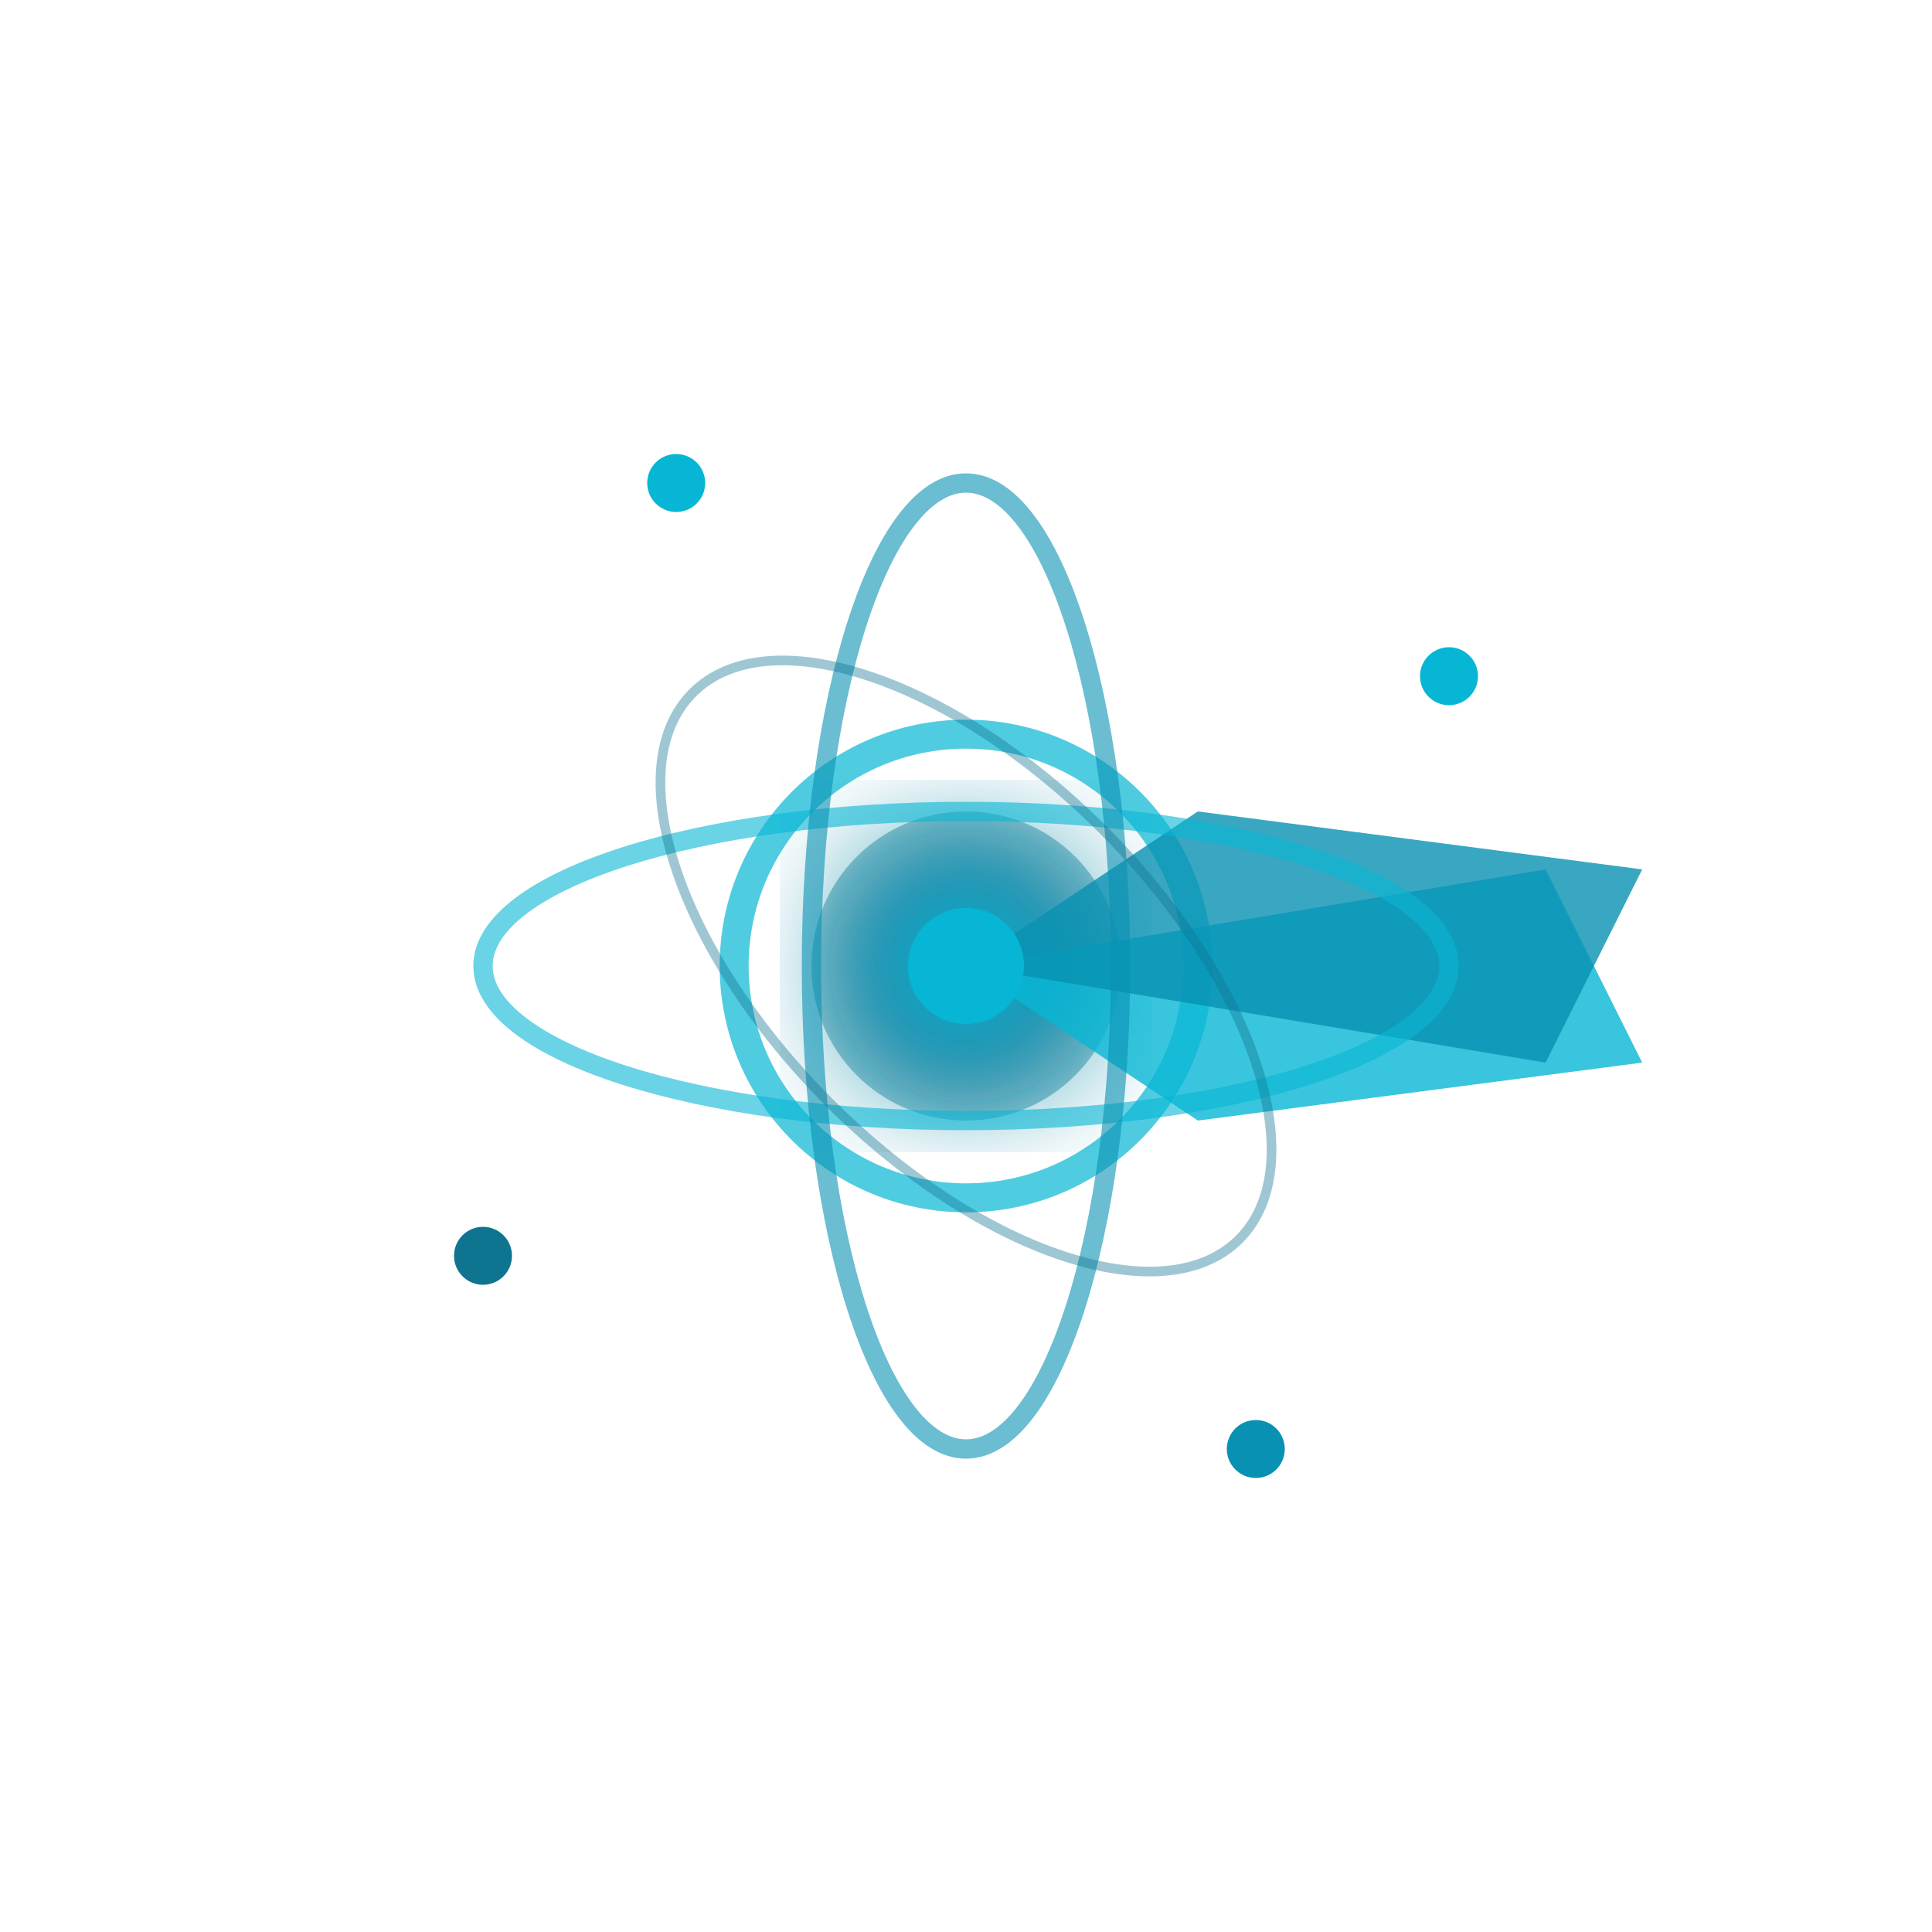
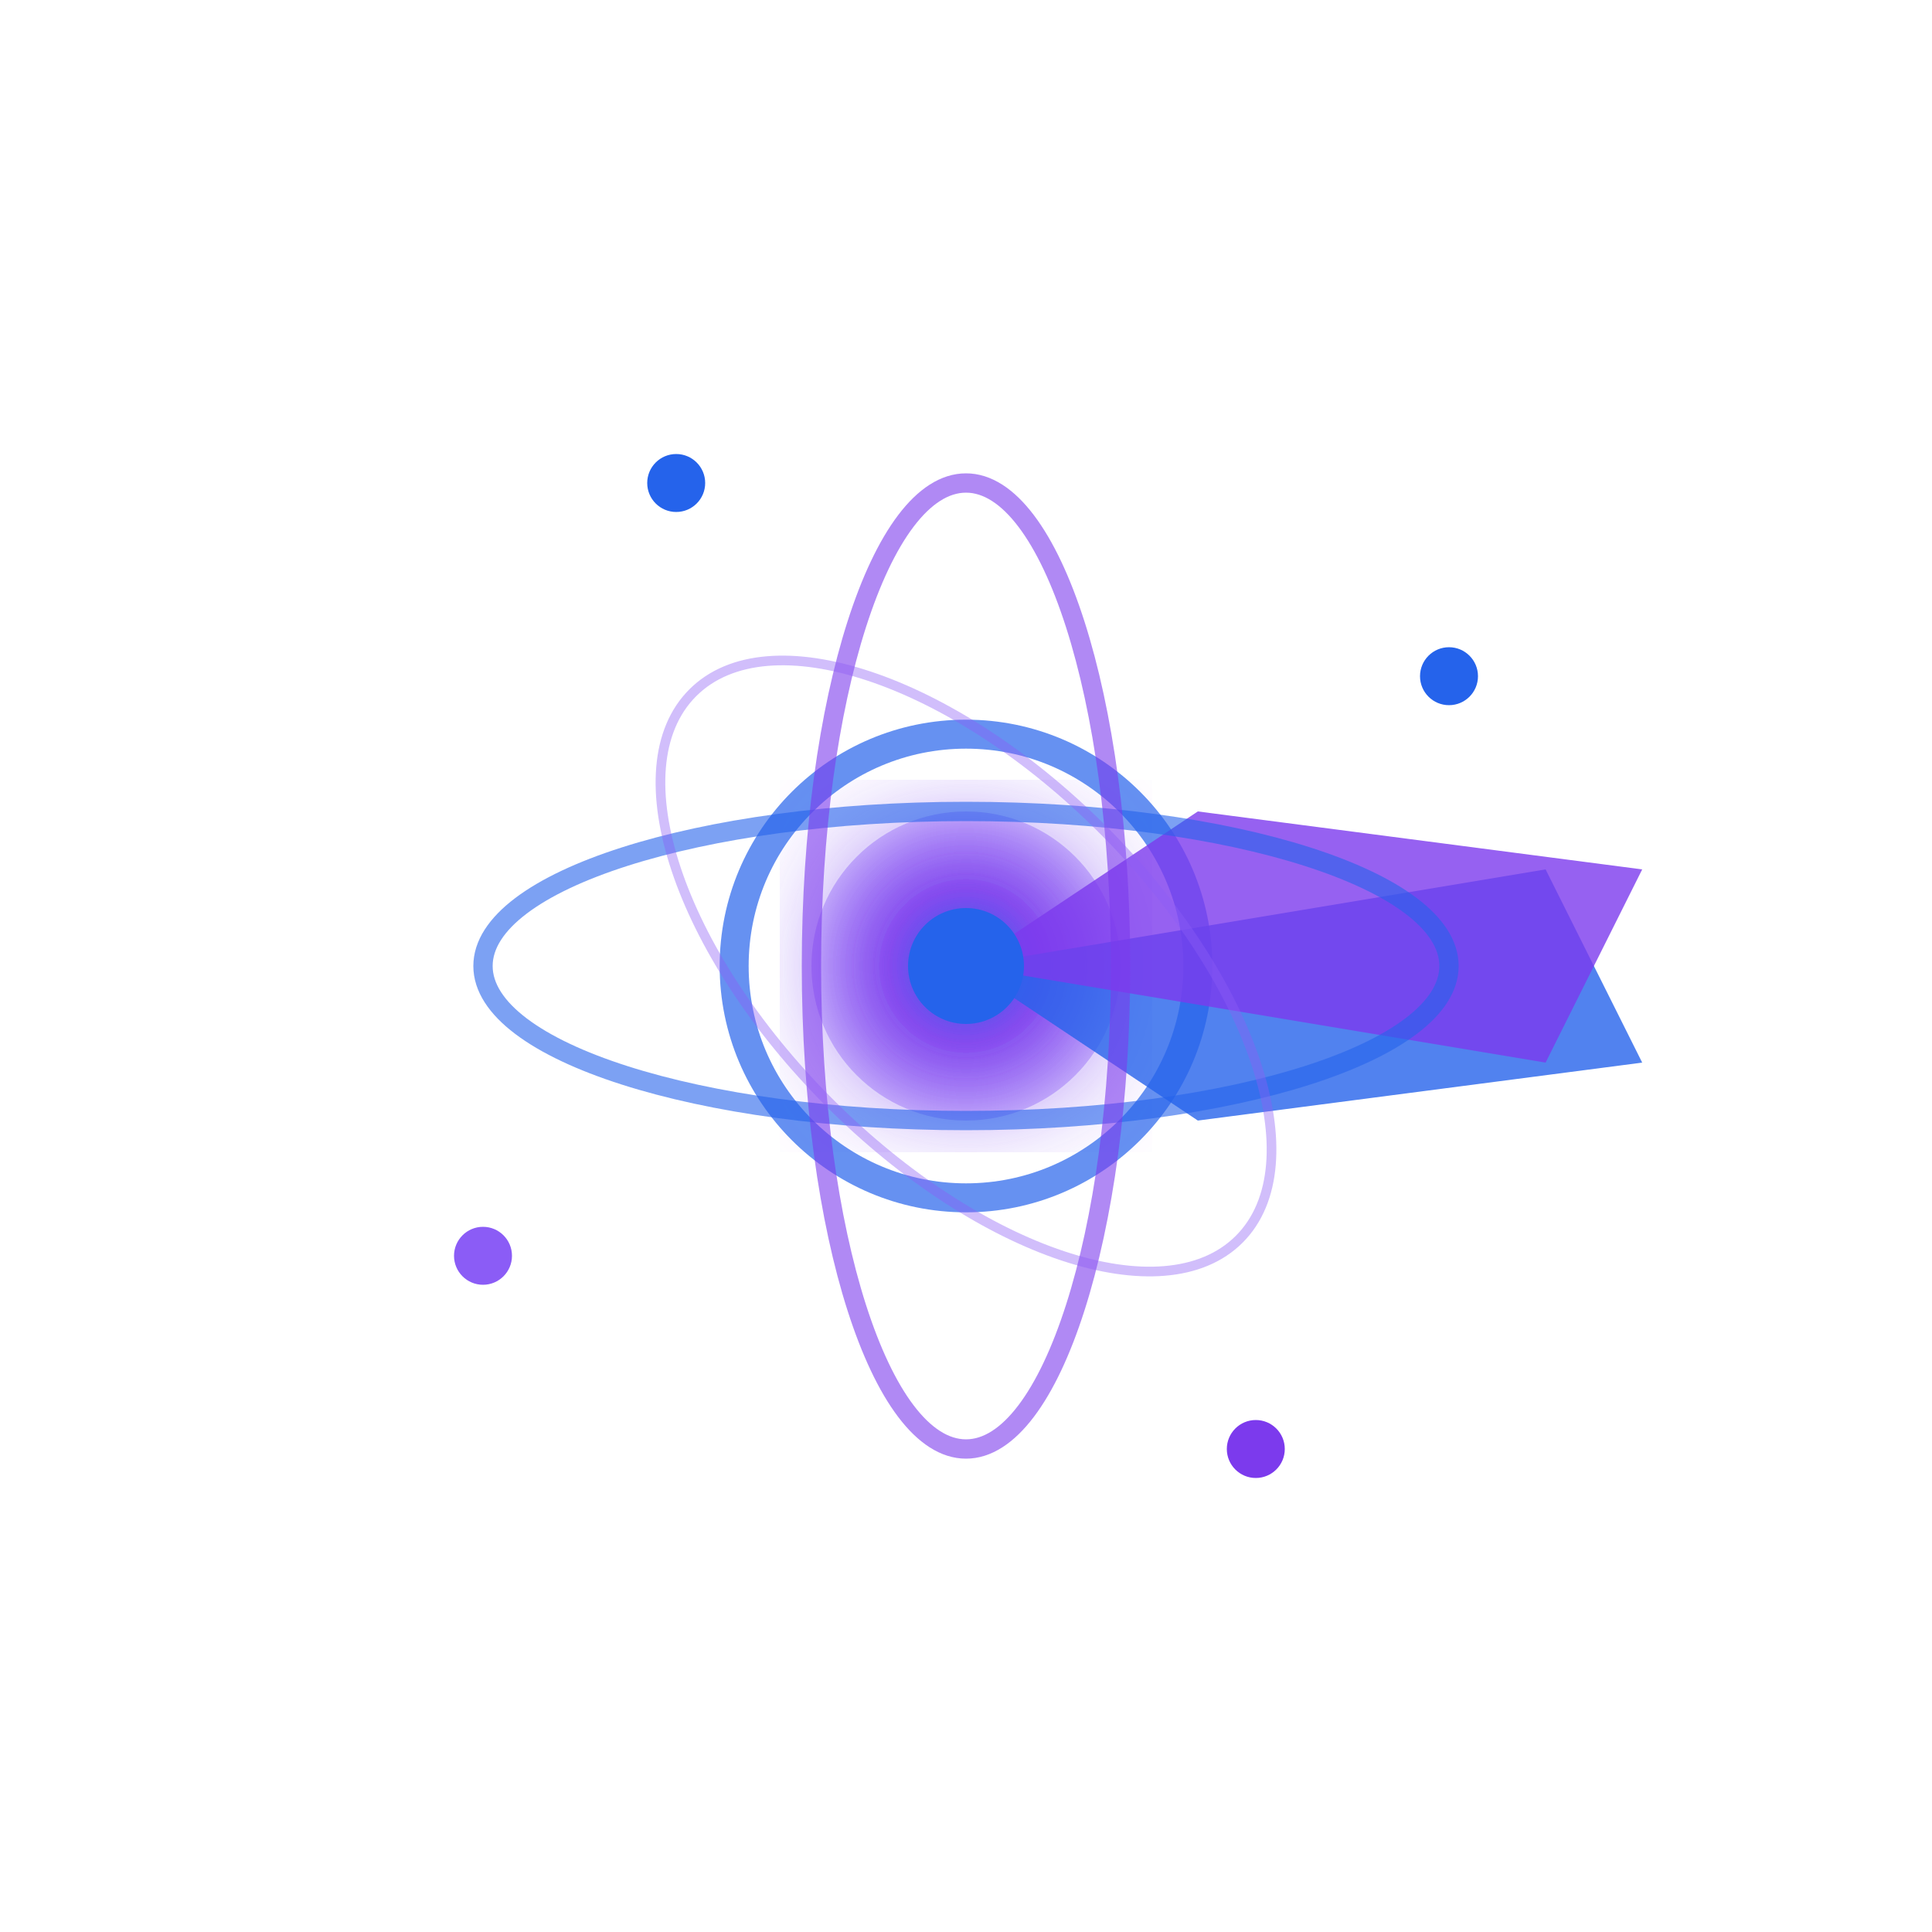
<svg xmlns="http://www.w3.org/2000/svg" viewBox="0 0 100 100">
  <defs>
    <radialGradient id="p1">
-       <stop offset="0%" style="stop-color:#06B6D4;stop-opacity:1" />
-       <stop offset="50%" style="stop-color:#0891B2;stop-opacity:0.8" />
-       <stop offset="100%" style="stop-color:#0E7490;stop-opacity:0.4" />
+       <stop offset="0%" style="stop-color:#2563EB;stop-opacity:1" />
+       <stop offset="50%" style="stop-color:#7C3AED;stop-opacity:0.8" />
+       <stop offset="100%" style="stop-color:#8B5CF6;stop-opacity:0.4" />
    </radialGradient>
    <filter id="pulsar-glow">
      <feGaussianBlur stdDeviation="3" result="pulsarGlow" />
      <feMerge>
        <feMergeNode in="pulsarGlow" />
        <feMergeNode in="SourceGraphic" />
      </feMerge>
    </filter>
  </defs>
  <circle cx="50" cy="50" r="8" fill="url(#p1)" filter="url(#pulsar-glow)" />
-   <circle cx="50" cy="50" r="12" fill="none" stroke="#06B6D4" stroke-width="1.5" opacity="0.7">
+   <circle cx="50" cy="50" r="12" fill="none" stroke="#2563EB" stroke-width="1.5" opacity="0.7">
    <animate attributeName="r" values="12;20;12" dur="2s" repeatCount="indefinite" />
    <animate attributeName="opacity" values="0.7;0.2;0.7" dur="2s" repeatCount="indefinite" />
  </circle>
  <g transform="translate(50 50)">
-     <path d="M0 0 L30 -5 L35 5 L12 8 Z" fill="#06B6D4" opacity="0.8">
+     <path d="M0 0 L30 -5 L35 5 L12 8 Z" fill="#2563EB" opacity="0.8">
      <animateTransform attributeName="transform" type="rotate" values="0;120;240;360" dur="4s" repeatCount="indefinite" />
    </path>
-     <path d="M0 0 L30 5 L35 -5 L12 -8 Z" fill="#0891B2" opacity="0.8">
+     <path d="M0 0 L30 5 L35 -5 L12 -8 Z" fill="#7C3AED" opacity="0.8">
      <animateTransform attributeName="transform" type="rotate" values="0;120;240;360" dur="4s" repeatCount="indefinite" />
    </path>
  </g>
-   <ellipse cx="50" cy="50" rx="25" ry="8" fill="none" stroke="#06B6D4" stroke-width="1" opacity="0.6" />
-   <ellipse cx="50" cy="50" rx="8" ry="25" fill="none" stroke="#0891B2" stroke-width="1" opacity="0.6" />
-   <ellipse cx="50" cy="50" rx="20" ry="10" fill="none" stroke="#0E7490" stroke-width="0.5" opacity="0.4" transform="rotate(45 50 50)" />
-   <circle cx="35" cy="25" r="1.5" fill="#06B6D4">
+   <ellipse cx="50" cy="50" rx="25" ry="8" fill="none" stroke="#2563EB" stroke-width="1" opacity="0.6" />
+   <ellipse cx="50" cy="50" rx="8" ry="25" fill="none" stroke="#7C3AED" stroke-width="1" opacity="0.6" />
+   <ellipse cx="50" cy="50" rx="20" ry="10" fill="none" stroke="#8B5CF6" stroke-width="0.5" opacity="0.4" transform="rotate(45 50 50)" />
+   <circle cx="35" cy="25" r="1.5" fill="#2563EB">
    <animate attributeName="opacity" values="0.3;1;0.3" dur="3s" repeatCount="indefinite" />
  </circle>
-   <circle cx="65" cy="75" r="1.5" fill="#0891B2">
+   <circle cx="65" cy="75" r="1.5" fill="#7C3AED">
    <animate attributeName="opacity" values="0.3;1;0.3" dur="3s" repeatCount="indefinite" begin="1s" />
  </circle>
-   <circle cx="25" cy="65" r="1.5" fill="#0E7490">
+   <circle cx="25" cy="65" r="1.5" fill="#8B5CF6">
    <animate attributeName="opacity" values="0.3;1;0.3" dur="3s" repeatCount="indefinite" begin="2s" />
  </circle>
-   <circle cx="75" cy="35" r="1.5" fill="#06B6D4">
+   <circle cx="75" cy="35" r="1.5" fill="#2563EB">
    <animate attributeName="opacity" values="0.3;1;0.3" dur="3s" repeatCount="indefinite" begin="0.5s" />
  </circle>
-   <circle cx="50" cy="50" r="3" fill="#06B6D4">
+   <circle cx="50" cy="50" r="3" fill="#2563EB">
    <animate attributeName="r" values="3;5;3" dur="1.5s" repeatCount="indefinite" />
  </circle>
</svg>
